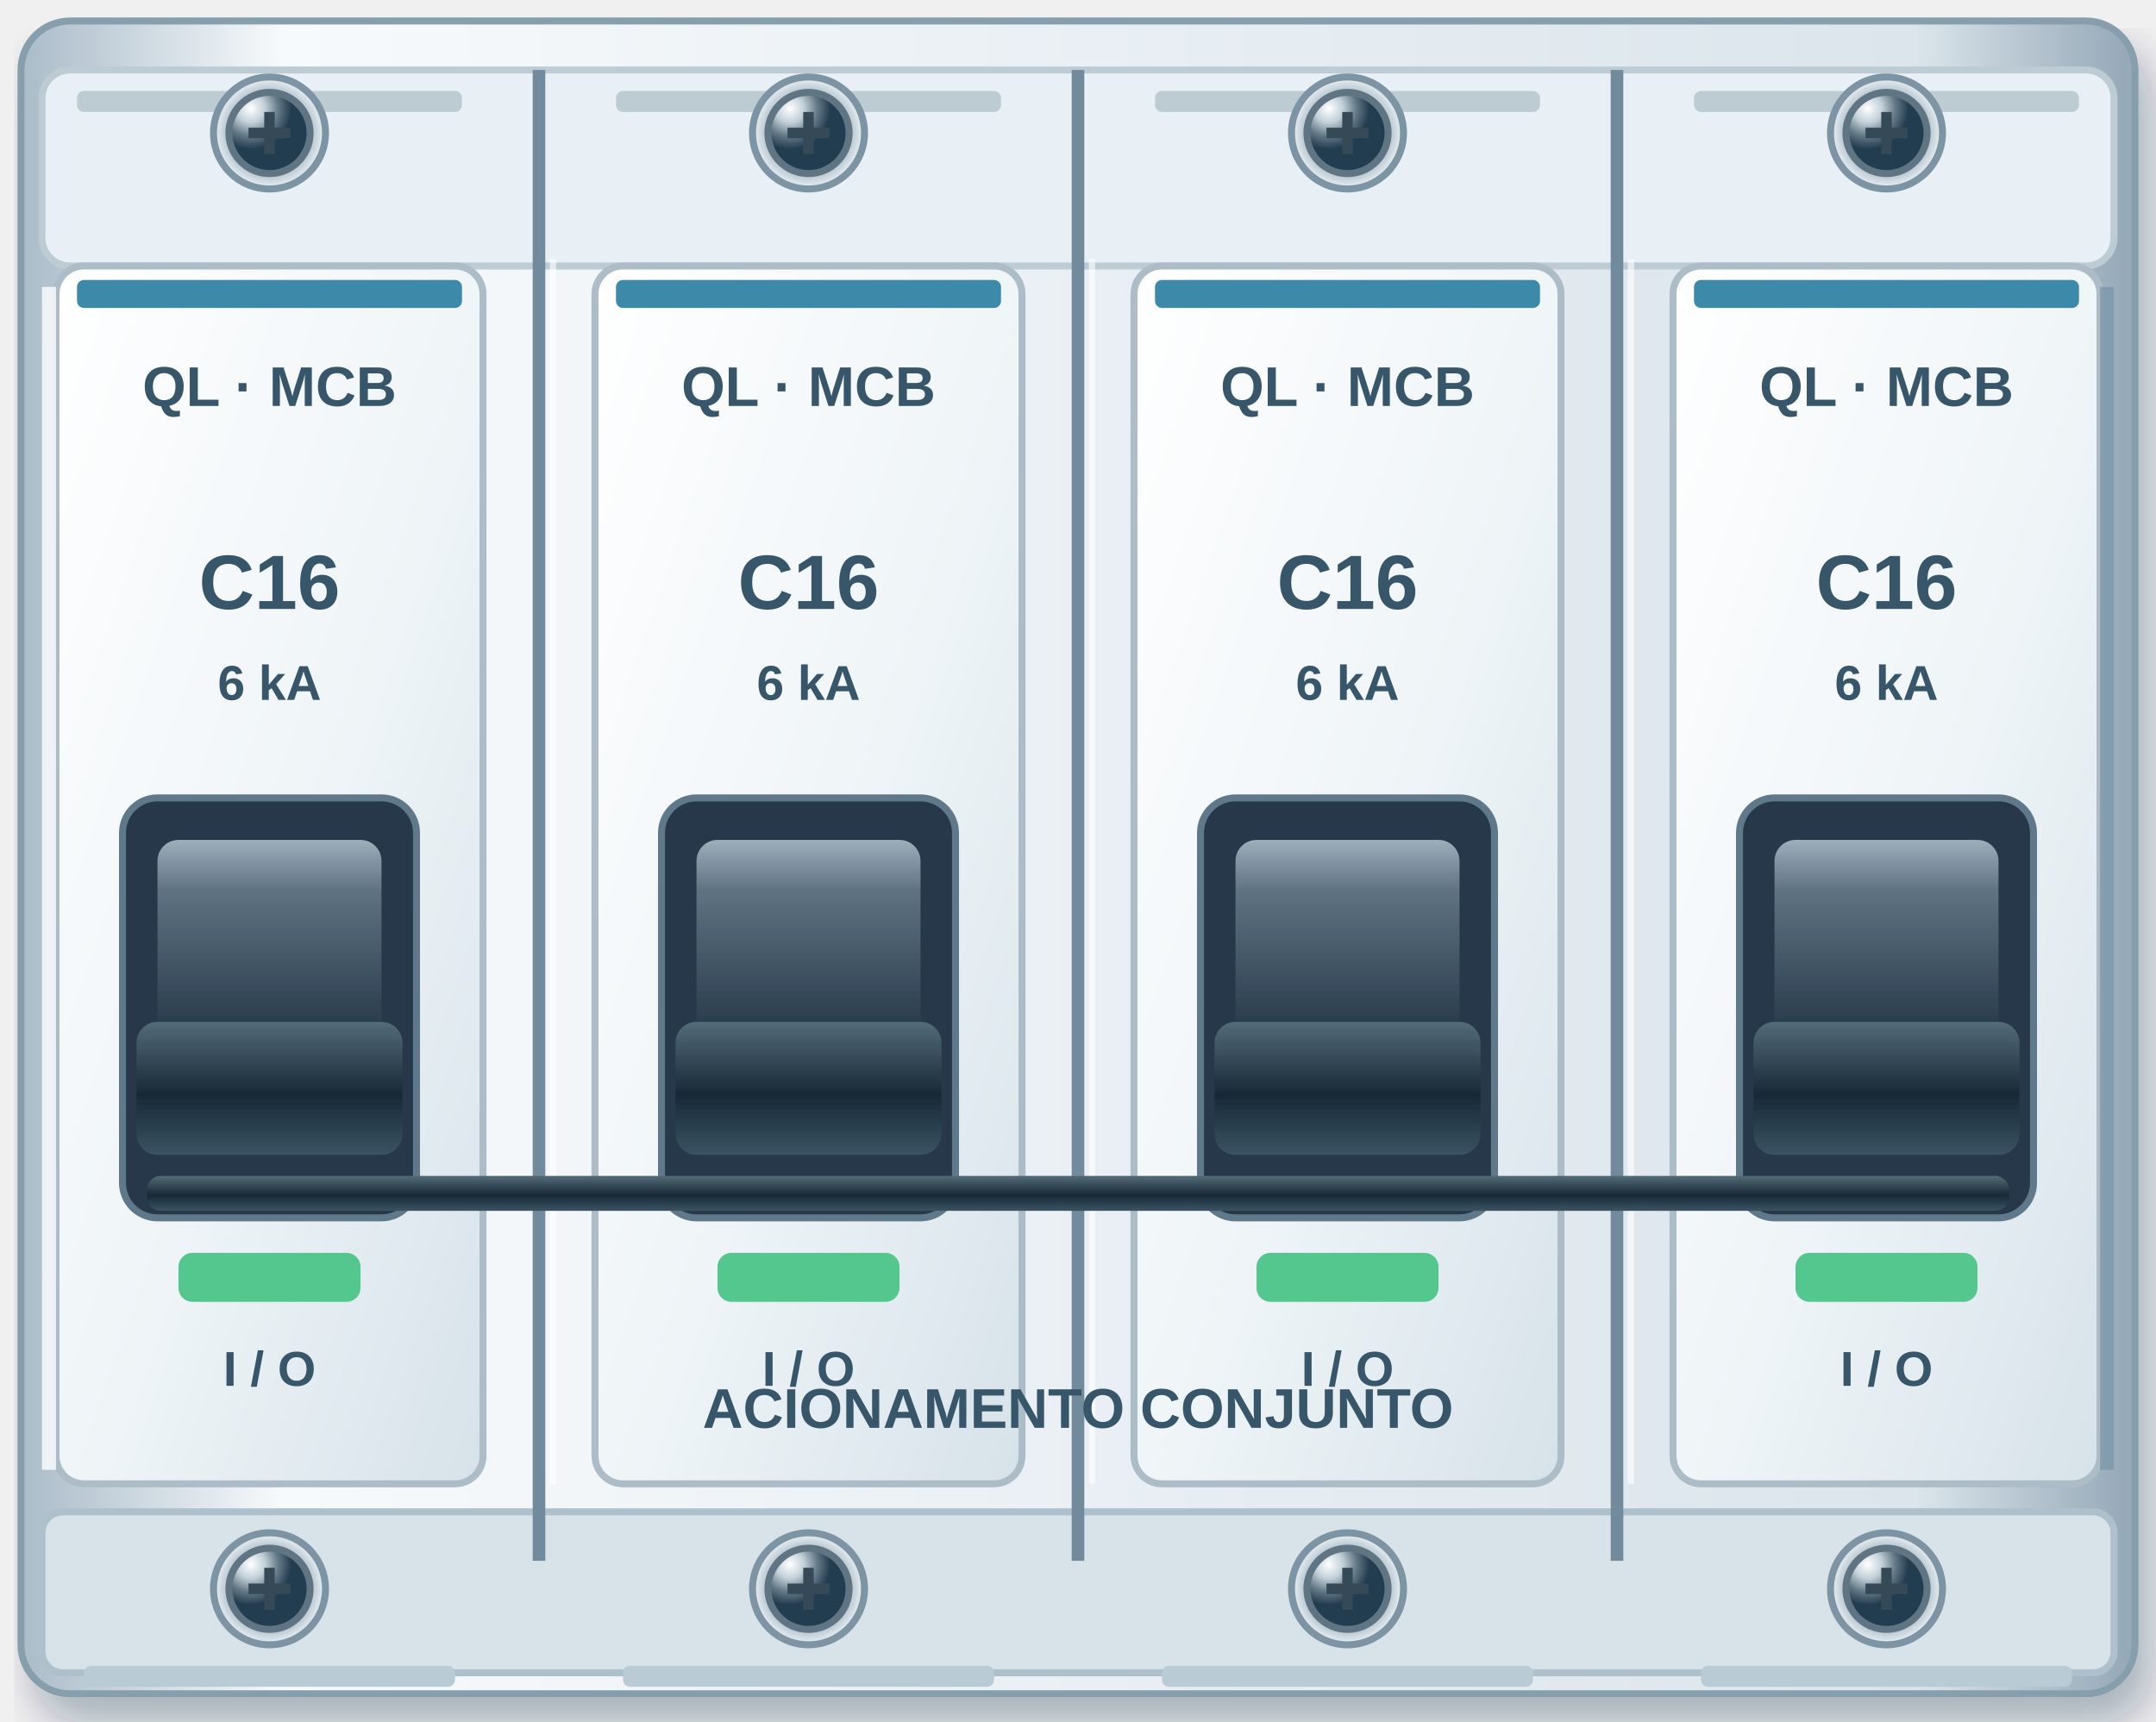
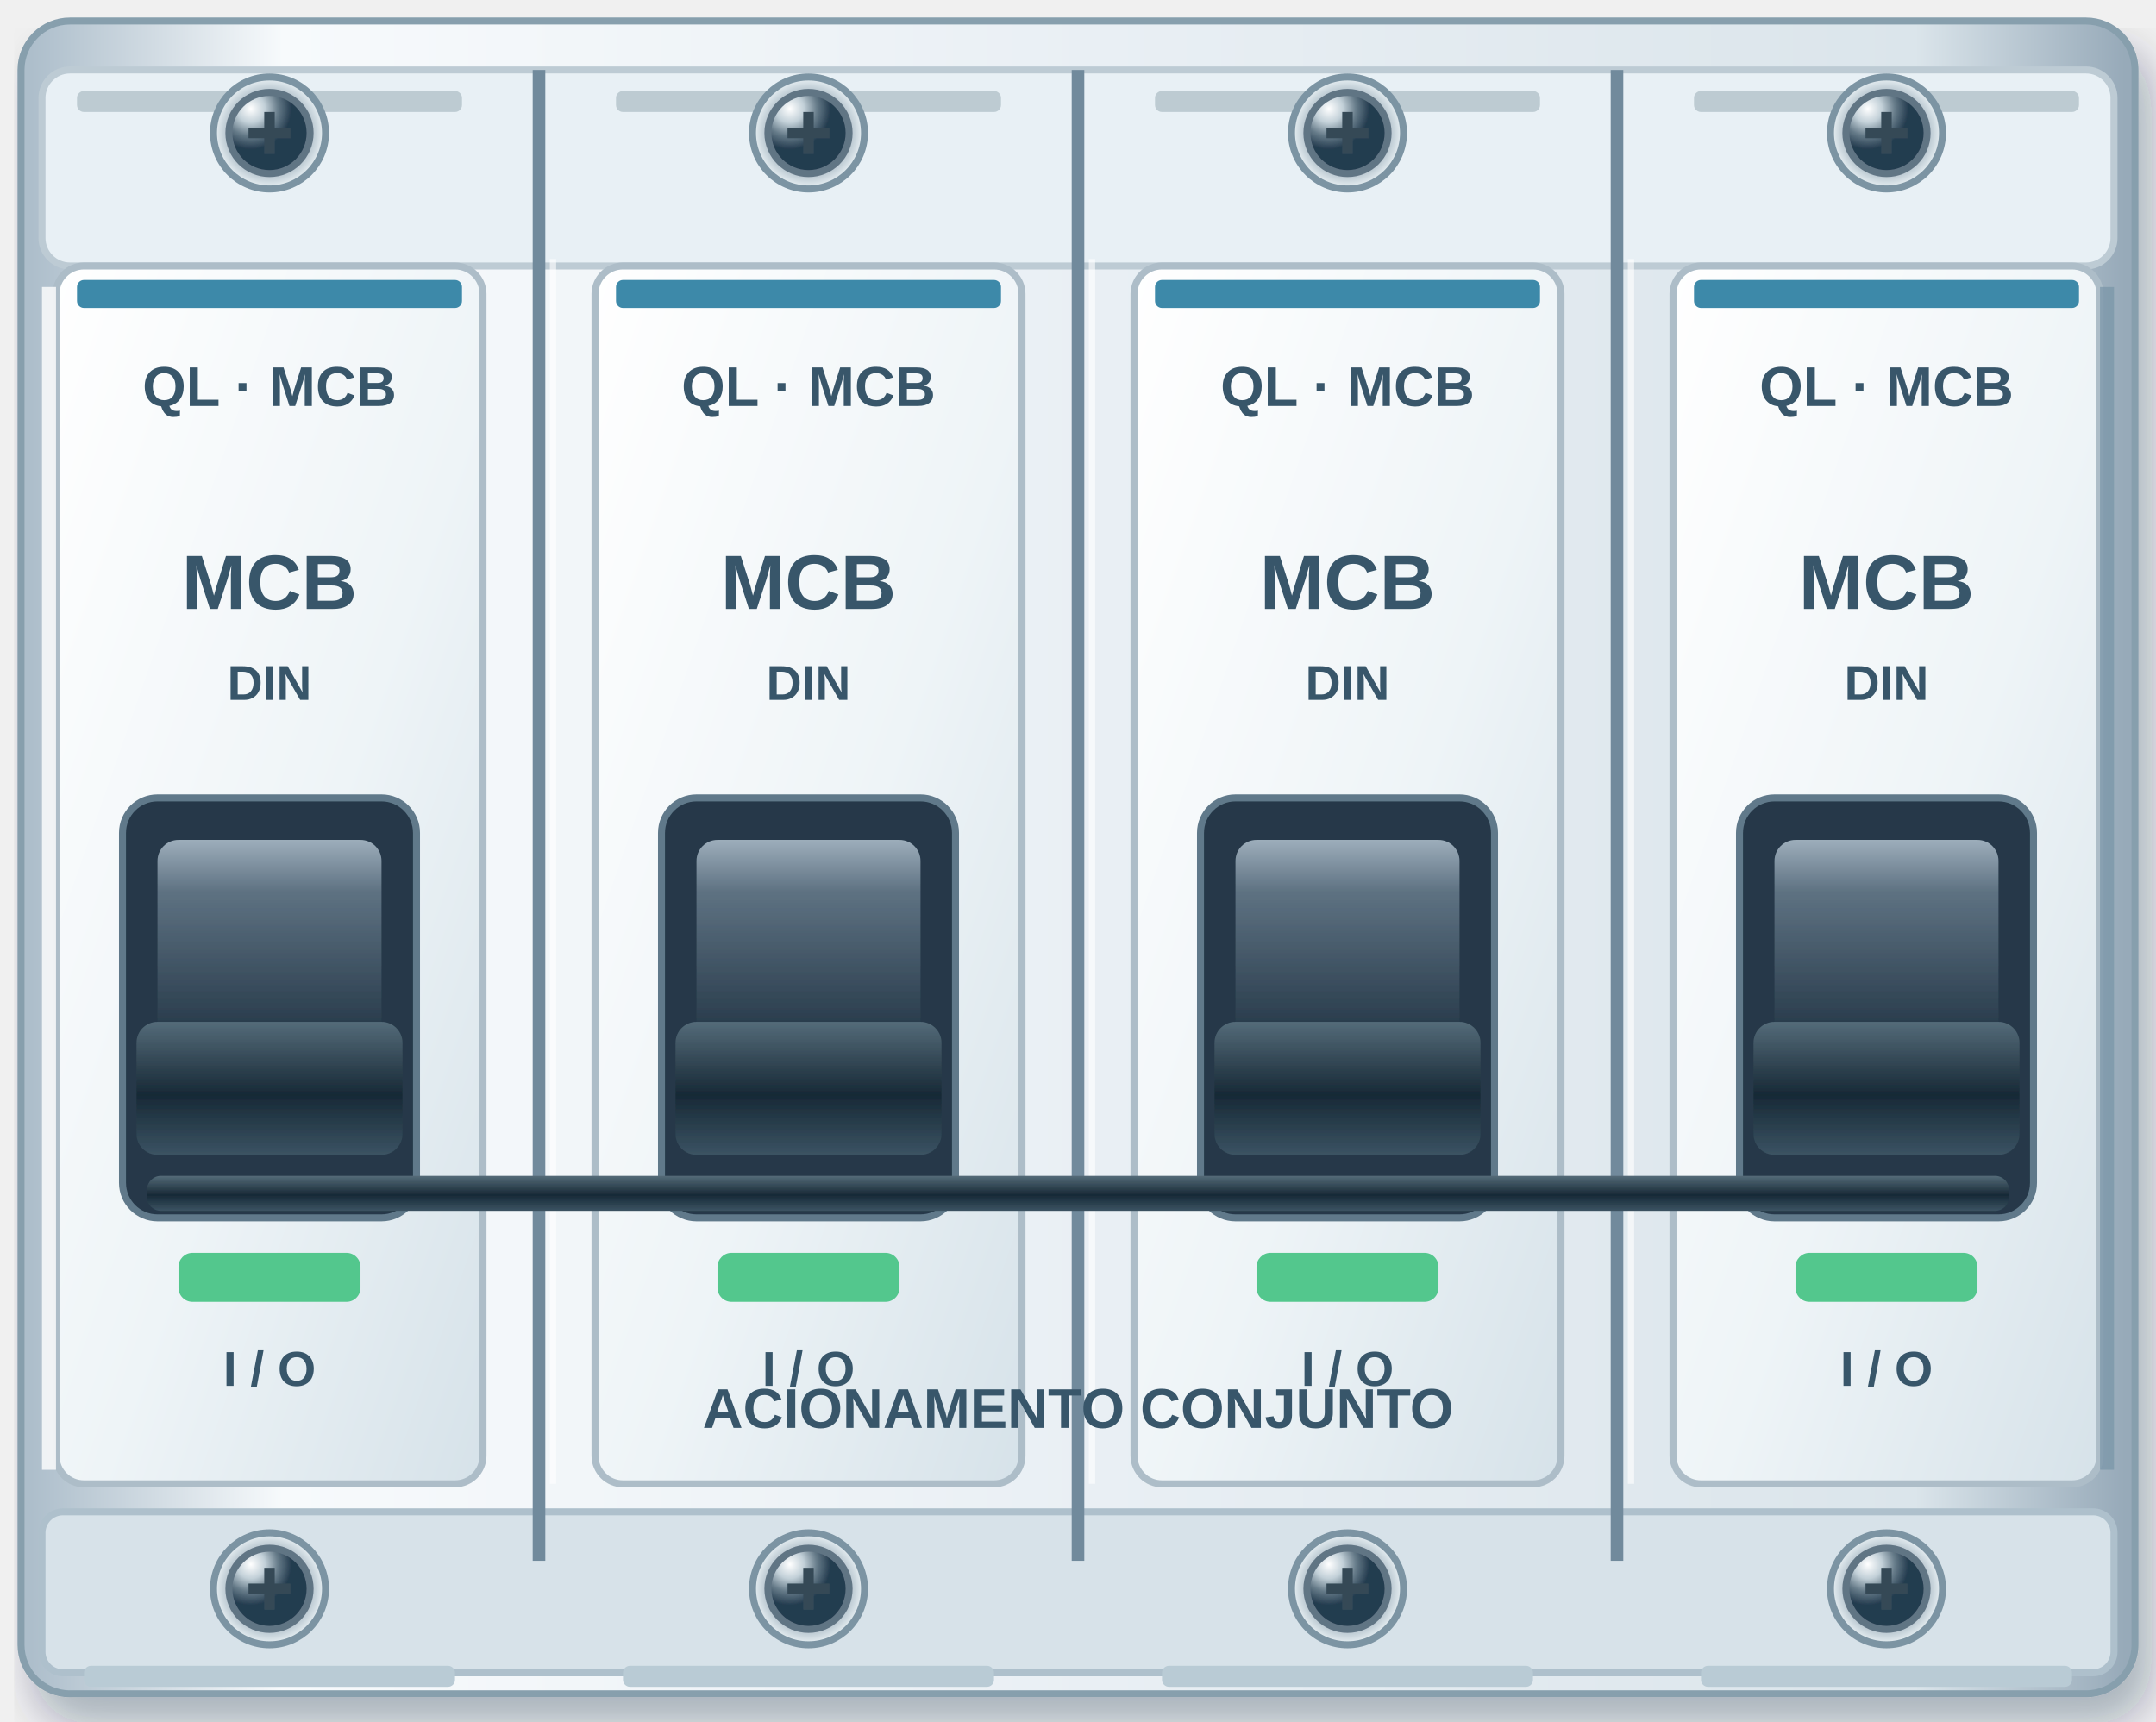
<svg xmlns="http://www.w3.org/2000/svg" width="308" height="246" viewBox="0 0 308 246" role="img" aria-label="MCB · representação genérica de 4 módulos DIN">
  <defs>
    <linearGradient id="case" x1="0" y1="0" x2="1" y2="0">
      <stop stop-color="#adbecb" />
      <stop offset=".12" stop-color="#f7fafc" />
      <stop offset=".51" stop-color="#e9eff4" />
      <stop offset=".9" stop-color="#dbe5eb" />
      <stop offset="1" stop-color="#97aab9" />
    </linearGradient>
    <linearGradient id="face" x1="0" y1="0" x2="1" y2="1">
      <stop stop-color="#fff" />
      <stop offset=".55" stop-color="#eef4f7" />
      <stop offset="1" stop-color="#d6e2e9" />
    </linearGradient>
    <radialGradient id="metal" cx=".27" cy=".2">
      <stop stop-color="#fff" />
      <stop offset=".35" stop-color="#c2d0d8" />
      <stop offset=".67" stop-color="#667b89" />
      <stop offset="1" stop-color="#243c4f" />
    </radialGradient>
    <radialGradient id="well">
      <stop stop-color="#8d9fad" />
      <stop offset=".68" stop-color="#a6b7c2" />
      <stop offset="1" stop-color="#edf4f7" />
    </radialGradient>
    <linearGradient id="switch" x1="0" y1="0" x2="0" y2="1">
      <stop stop-color="#9daebb" />
      <stop offset=".2" stop-color="#5e7282" />
      <stop offset=".75" stop-color="#263949" />
      <stop offset="1" stop-color="#182937" />
    </linearGradient>
    <linearGradient id="metalDark" x1="0" y1="0" x2="0" y2="1">
      <stop stop-color="#546b79" />
      <stop offset=".55" stop-color="#172936" />
      <stop offset="1" stop-color="#3b5363" />
    </linearGradient>
    <linearGradient id="blue" x1="0" y1="0" x2="1" y2="1">
      <stop stop-color="#5cb8ff" />
      <stop offset="1" stop-color="#165ca3" />
    </linearGradient>
    <linearGradient id="red" x1="0" y1="0" x2="1" y2="1">
      <stop stop-color="#f17d78" />
      <stop offset=".7" stop-color="#c5262e" />
      <stop offset="1" stop-color="#92202c" />
    </linearGradient>
    <linearGradient id="lcd" x1="0" y1="0" x2="1" y2="1">
      <stop stop-color="#d8ebdf" />
      <stop offset="1" stop-color="#8ebbb2" />
    </linearGradient>
    <linearGradient id="displayFrame" x1="0" y1="0" x2="0" y2="1">
      <stop stop-color="#142432" />
      <stop offset="1" stop-color="#58717e" />
    </linearGradient>
    <linearGradient id="signalGreen" x1="0" y1="0" x2="1" y2="1">
      <stop stop-color="#77e5b1" />
      <stop offset="1" stop-color="#18936c" />
    </linearGradient>
    <filter id="shade" x="-25%" y="-25%" width="150%" height="150%">
      <feDropShadow dx="2" dy="4" stdDeviation="3" flood-color="#0b243d" flood-opacity=".3" />
    </filter>
  </defs>
  <g filter="url(#shade)">
    <rect x="3" y="3" width="302" height="239" rx="7" fill="url(#case)" stroke="#879fad" />
    <rect x="6" y="10" width="296" height="28" rx="4" fill="#e8f0f5" stroke="#bdcbd4" />
    <rect x="6" y="216" width="296" height="23" rx="3" fill="#d7e2e9" stroke="#aec0cc" />
    <rect x="8" y="38" width="61" height="174" rx="4" fill="url(#face)" stroke="#adbdc8" />
    <rect x="11" y="40" width="55" height="4" rx="1" fill="#3e89a9" stroke="none" />
    <rect x="11" y="13" width="55" height="3" rx="1" fill="#bdcbd2" stroke="none" />
    <rect x="12" y="238" width="53" height="3" rx="1" fill="#b9cbd5" stroke="none" />
    <circle cx="38.5" cy="19" r="8" fill="url(#well)" stroke="#7c94a3" />
    <circle cx="38.5" cy="19" r="5.8" fill="url(#metal)" stroke="#617484" />
    <path d="M35.5 19h6 M38.5 16v6" stroke="#344957" stroke-width="1.5" />
    <circle cx="38.5" cy="227" r="8" fill="url(#well)" stroke="#7c94a3" />
    <circle cx="38.5" cy="227" r="5.8" fill="url(#metal)" stroke="#617484" />
    <path d="M35.5 227h6 M38.5 224v6" stroke="#344957" stroke-width="1.5" />
    <text x="38.5" y="58" text-anchor="middle" font-family="Arial,sans-serif" font-size="8" font-weight="750" fill="#38566a">QL · MCB</text>
-     <text x="38.5" y="87" text-anchor="middle" font-family="Arial,sans-serif" font-size="11" font-weight="750" fill="#38566a">C16</text>
-     <text x="38.5" y="100" text-anchor="middle" font-family="Arial,sans-serif" font-size="7" font-weight="750" fill="#38566a">6 kA</text>
+     <text x="38.5" y="87" text-anchor="middle" font-family="Arial,sans-serif" font-size="11" font-weight="750" fill="#38566a">MCB</text>
+     <text x="38.5" y="100" text-anchor="middle" font-family="Arial,sans-serif" font-size="7" font-weight="750" fill="#38566a">DIN</text>
    <rect x="17.5" y="114" width="42" height="60" rx="5" fill="#263949" stroke="#60798a" />
    <rect x="22.5" y="120" width="32" height="37" rx="3" fill="url(#switch)" stroke="none" />
    <rect x="19.5" y="146" width="38" height="19" rx="3" fill="url(#metalDark)" stroke="none" />
    <rect x="25.5" y="179" width="26" height="7" rx="2" fill="#53c78d" stroke="none" />
    <text x="38.5" y="198" text-anchor="middle" font-family="Arial,sans-serif" font-size="7" font-weight="750" fill="#38566a">I / O</text>
    <rect x="85" y="38" width="61" height="174" rx="4" fill="url(#face)" stroke="#adbdc8" />
    <rect x="88" y="40" width="55" height="4" rx="1" fill="#3e89a9" stroke="none" />
    <rect x="88" y="13" width="55" height="3" rx="1" fill="#bdcbd2" stroke="none" />
    <rect x="89" y="238" width="53" height="3" rx="1" fill="#b9cbd5" stroke="none" />
    <path d="M77 10v213" stroke="#718a9c" stroke-width="1.8" />
    <path d="M79 37v175" stroke="#fff" stroke-width=".9" opacity=".6" />
    <circle cx="115.5" cy="19" r="8" fill="url(#well)" stroke="#7c94a3" />
    <circle cx="115.5" cy="19" r="5.8" fill="url(#metal)" stroke="#617484" />
    <path d="M112.5 19h6 M115.5 16v6" stroke="#344957" stroke-width="1.5" />
    <circle cx="115.5" cy="227" r="8" fill="url(#well)" stroke="#7c94a3" />
    <circle cx="115.5" cy="227" r="5.8" fill="url(#metal)" stroke="#617484" />
    <path d="M112.5 227h6 M115.5 224v6" stroke="#344957" stroke-width="1.5" />
    <text x="115.5" y="58" text-anchor="middle" font-family="Arial,sans-serif" font-size="8" font-weight="750" fill="#38566a">QL · MCB</text>
-     <text x="115.5" y="87" text-anchor="middle" font-family="Arial,sans-serif" font-size="11" font-weight="750" fill="#38566a">C16</text>
-     <text x="115.5" y="100" text-anchor="middle" font-family="Arial,sans-serif" font-size="7" font-weight="750" fill="#38566a">6 kA</text>
+     <text x="115.5" y="87" text-anchor="middle" font-family="Arial,sans-serif" font-size="11" font-weight="750" fill="#38566a">MCB</text>
+     <text x="115.5" y="100" text-anchor="middle" font-family="Arial,sans-serif" font-size="7" font-weight="750" fill="#38566a">DIN</text>
    <rect x="94.5" y="114" width="42" height="60" rx="5" fill="#263949" stroke="#60798a" />
    <rect x="99.5" y="120" width="32" height="37" rx="3" fill="url(#switch)" stroke="none" />
    <rect x="96.5" y="146" width="38" height="19" rx="3" fill="url(#metalDark)" stroke="none" />
    <rect x="102.5" y="179" width="26" height="7" rx="2" fill="#53c78d" stroke="none" />
    <text x="115.5" y="198" text-anchor="middle" font-family="Arial,sans-serif" font-size="7" font-weight="750" fill="#38566a">I / O</text>
    <rect x="162" y="38" width="61" height="174" rx="4" fill="url(#face)" stroke="#adbdc8" />
    <rect x="165" y="40" width="55" height="4" rx="1" fill="#3e89a9" stroke="none" />
    <rect x="165" y="13" width="55" height="3" rx="1" fill="#bdcbd2" stroke="none" />
    <rect x="166" y="238" width="53" height="3" rx="1" fill="#b9cbd5" stroke="none" />
    <path d="M154 10v213" stroke="#718a9c" stroke-width="1.8" />
    <path d="M156 37v175" stroke="#fff" stroke-width=".9" opacity=".6" />
    <circle cx="192.5" cy="19" r="8" fill="url(#well)" stroke="#7c94a3" />
    <circle cx="192.5" cy="19" r="5.8" fill="url(#metal)" stroke="#617484" />
    <path d="M189.5 19h6 M192.5 16v6" stroke="#344957" stroke-width="1.5" />
    <circle cx="192.5" cy="227" r="8" fill="url(#well)" stroke="#7c94a3" />
    <circle cx="192.5" cy="227" r="5.8" fill="url(#metal)" stroke="#617484" />
    <path d="M189.5 227h6 M192.5 224v6" stroke="#344957" stroke-width="1.5" />
    <text x="192.5" y="58" text-anchor="middle" font-family="Arial,sans-serif" font-size="8" font-weight="750" fill="#38566a">QL · MCB</text>
-     <text x="192.5" y="87" text-anchor="middle" font-family="Arial,sans-serif" font-size="11" font-weight="750" fill="#38566a">C16</text>
-     <text x="192.5" y="100" text-anchor="middle" font-family="Arial,sans-serif" font-size="7" font-weight="750" fill="#38566a">6 kA</text>
+     <text x="192.5" y="87" text-anchor="middle" font-family="Arial,sans-serif" font-size="11" font-weight="750" fill="#38566a">MCB</text>
+     <text x="192.5" y="100" text-anchor="middle" font-family="Arial,sans-serif" font-size="7" font-weight="750" fill="#38566a">DIN</text>
    <rect x="171.5" y="114" width="42" height="60" rx="5" fill="#263949" stroke="#60798a" />
    <rect x="176.5" y="120" width="32" height="37" rx="3" fill="url(#switch)" stroke="none" />
    <rect x="173.5" y="146" width="38" height="19" rx="3" fill="url(#metalDark)" stroke="none" />
    <rect x="179.5" y="179" width="26" height="7" rx="2" fill="#53c78d" stroke="none" />
    <text x="192.5" y="198" text-anchor="middle" font-family="Arial,sans-serif" font-size="7" font-weight="750" fill="#38566a">I / O</text>
    <rect x="239" y="38" width="61" height="174" rx="4" fill="url(#face)" stroke="#adbdc8" />
    <rect x="242" y="40" width="55" height="4" rx="1" fill="#3e89a9" stroke="none" />
    <rect x="242" y="13" width="55" height="3" rx="1" fill="#bdcbd2" stroke="none" />
    <rect x="243" y="238" width="53" height="3" rx="1" fill="#b9cbd5" stroke="none" />
    <path d="M231 10v213" stroke="#718a9c" stroke-width="1.8" />
    <path d="M233 37v175" stroke="#fff" stroke-width=".9" opacity=".6" />
    <circle cx="269.5" cy="19" r="8" fill="url(#well)" stroke="#7c94a3" />
    <circle cx="269.5" cy="19" r="5.8" fill="url(#metal)" stroke="#617484" />
    <path d="M266.5 19h6 M269.5 16v6" stroke="#344957" stroke-width="1.5" />
    <circle cx="269.5" cy="227" r="8" fill="url(#well)" stroke="#7c94a3" />
    <circle cx="269.5" cy="227" r="5.8" fill="url(#metal)" stroke="#617484" />
    <path d="M266.5 227h6 M269.5 224v6" stroke="#344957" stroke-width="1.5" />
    <text x="269.5" y="58" text-anchor="middle" font-family="Arial,sans-serif" font-size="8" font-weight="750" fill="#38566a">QL · MCB</text>
-     <text x="269.5" y="87" text-anchor="middle" font-family="Arial,sans-serif" font-size="11" font-weight="750" fill="#38566a">C16</text>
-     <text x="269.5" y="100" text-anchor="middle" font-family="Arial,sans-serif" font-size="7" font-weight="750" fill="#38566a">6 kA</text>
+     <text x="269.5" y="87" text-anchor="middle" font-family="Arial,sans-serif" font-size="11" font-weight="750" fill="#38566a">MCB</text>
+     <text x="269.5" y="100" text-anchor="middle" font-family="Arial,sans-serif" font-size="7" font-weight="750" fill="#38566a">DIN</text>
    <rect x="248.5" y="114" width="42" height="60" rx="5" fill="#263949" stroke="#60798a" />
    <rect x="253.5" y="120" width="32" height="37" rx="3" fill="url(#switch)" stroke="none" />
    <rect x="250.5" y="146" width="38" height="19" rx="3" fill="url(#metalDark)" stroke="none" />
    <rect x="256.5" y="179" width="26" height="7" rx="2" fill="#53c78d" stroke="none" />
    <text x="269.5" y="198" text-anchor="middle" font-family="Arial,sans-serif" font-size="7" font-weight="750" fill="#38566a">I / O</text>
    <rect x="21" y="168" width="266" height="5" rx="2" fill="url(#metalDark)" stroke="none" />
    <text x="154" y="204" text-anchor="middle" font-family="Arial,sans-serif" font-size="8" font-weight="750" fill="#38566a">ACIONAMENTO CONJUNTO</text>
  </g>
  <path d="M7 41v169" stroke="white" opacity=".8" stroke-width="2" />
  <path d="M301 41v169" stroke="#7894a6" opacity=".7" stroke-width="2" />
</svg>
